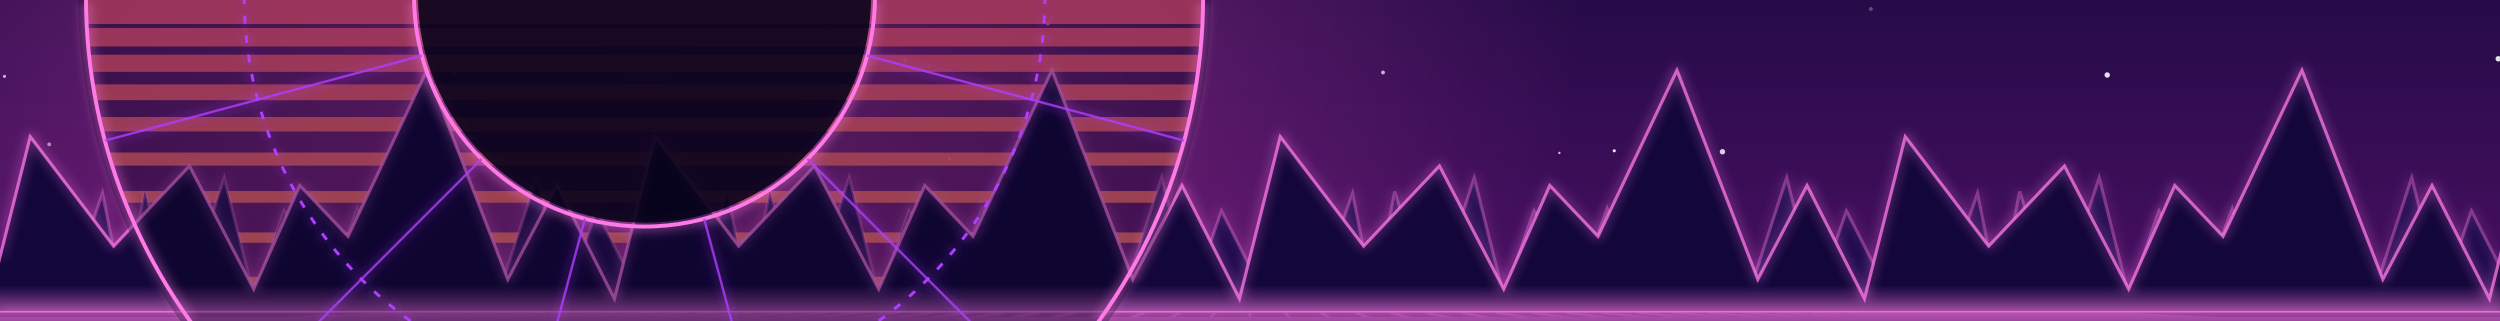
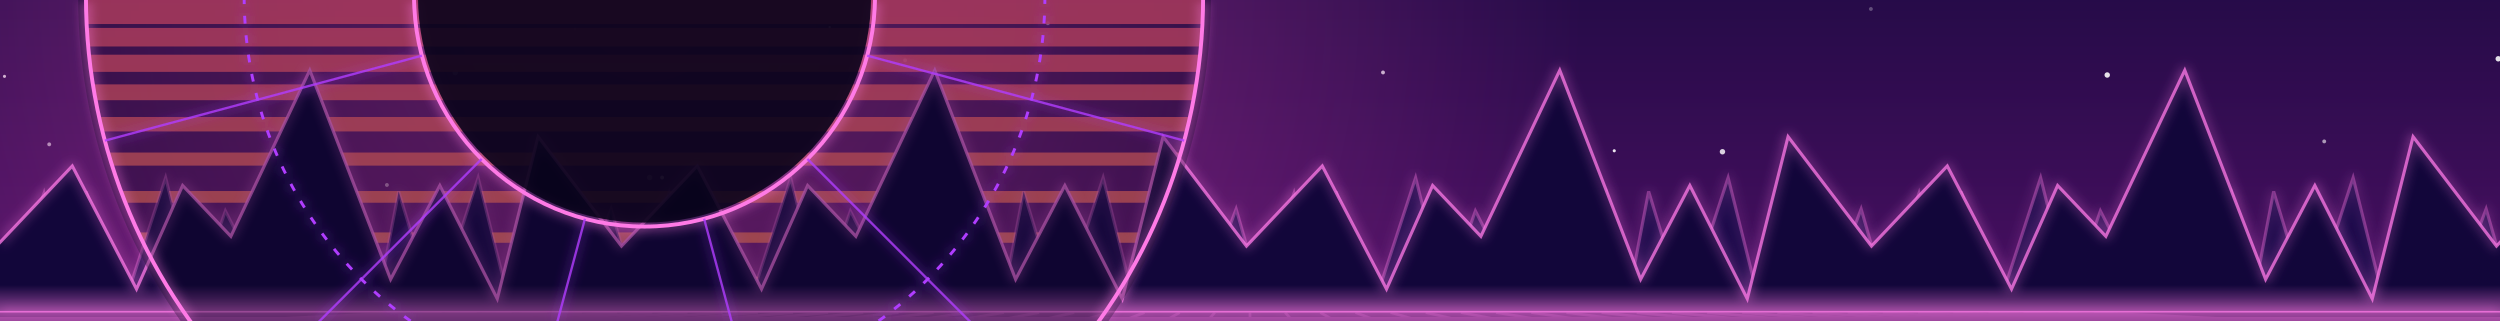
<svg xmlns="http://www.w3.org/2000/svg" width="1280" height="164" viewBox="0 316 1280 164">
  <defs>
    <linearGradient id="sky" x1="0" y1="0" x2="0" y2="1">
      <stop offset="0" stop-color="#07031a" />
      <stop offset="0.55" stop-color="#1a0a40" />
      <stop offset="1" stop-color="#4a0f62" />
    </linearGradient>
    <linearGradient id="sun" x1="0" y1="0" x2="0" y2="1">
      <stop offset="0" stop-color="#ff2fb4" />
      <stop offset="0.55" stop-color="#ff5a7a" />
      <stop offset="1" stop-color="#ffa040" />
    </linearGradient>
    <radialGradient id="bloom">
      <stop offset="0" stop-color="#ff4fc8" stop-opacity="0.45" />
      <stop offset="1" stop-color="#ff4fc8" stop-opacity="0" />
    </radialGradient>
    <linearGradient id="floor" x1="0" y1="0" x2="0" y2="1">
      <stop offset="0" stop-color="#2a0848" />
      <stop offset="1" stop-color="#05020f" />
    </linearGradient>
    <linearGradient id="fog" x1="0" y1="0" x2="0" y2="1">
      <stop offset="0" stop-color="#ff7ae6" stop-opacity="0" />
      <stop offset="0.5" stop-color="#ff7ae6" stop-opacity="0.55" />
      <stop offset="1" stop-color="#ff7ae6" stop-opacity="0" />
    </linearGradient>
    <linearGradient id="gridfade" x1="0" y1="0" x2="0" y2="1">
      <stop offset="0" stop-color="#fff" stop-opacity="0.25" />
      <stop offset="1" stop-color="#fff" stop-opacity="1" />
    </linearGradient>
    <mask id="gridmask">
      <rect x="0" y="476" width="1280" height="152" fill="url(#gridfade)" />
    </mask>
    <filter id="glow" x="-20%" y="-20%" width="140%" height="140%">
      <feGaussianBlur stdDeviation="3" result="b" />
      <feMerge>
        <feMergeNode in="b" />
        <feMergeNode in="SourceGraphic" />
      </feMerge>
    </filter>
    <filter id="soft">
      <feGaussianBlur stdDeviation="6" />
    </filter>
  </defs>
  <rect width="1280" height="476" fill="url(#sky)" />
  <circle cx="797.3" cy="295.1" r="0.6" fill="#fff" opacity="0.80" />
  <circle cx="993.2" cy="84.1" r="0.6" fill="#fff" opacity="0.84" />
  <circle cx="144.9" cy="174.2" r="0.8" fill="#fff" opacity="0.50" />
  <circle cx="130.5" cy="84.2" r="0.8" fill="#fff" opacity="0.52" />
  <circle cx="233.1" cy="353.2" r="1.4" fill="#fff" opacity="0.35" />
  <circle cx="1020.3" cy="42.9" r="1.4" fill="#fff" opacity="0.33" />
  <circle cx="2.3" cy="355.1" r="0.8" fill="#fff" opacity="0.75" />
  <circle cx="1229.0" cy="52.7" r="0.8" fill="#fff" opacity="0.44" />
  <circle cx="1230.7" cy="204.5" r="0.8" fill="#fff" opacity="0.37" />
  <circle cx="1239.8" cy="64.2" r="1.4" fill="#fff" opacity="0.44" />
  <circle cx="462.3" cy="52.7" r="0.8" fill="#fff" opacity="0.42" />
  <circle cx="424.8" cy="329.9" r="0.6" fill="#fff" opacity="0.64" />
  <circle cx="905.8" cy="18.3" r="1.0" fill="#fff" opacity="0.78" />
  <circle cx="615.4" cy="110.5" r="1.4" fill="#fff" opacity="0.56" />
  <circle cx="225.4" cy="86.9" r="0.6" fill="#fff" opacity="0.87" />
  <circle cx="457.8" cy="146.8" r="1.4" fill="#fff" opacity="0.49" />
  <circle cx="740.5" cy="1.9" r="0.6" fill="#fff" opacity="0.71" />
  <circle cx="798.4" cy="394.3" r="0.6" fill="#fff" opacity="0.74" />
  <circle cx="1190.0" cy="388.4" r="1.0" fill="#fff" opacity="0.58" />
  <circle cx="1142.7" cy="84.8" r="1.4" fill="#fff" opacity="0.32" />
  <circle cx="957.9" cy="320.6" r="1.0" fill="#fff" opacity="0.27" />
  <circle cx="1210.6" cy="26.5" r="1.0" fill="#fff" opacity="0.58" />
  <circle cx="464.2" cy="46.3" r="1.0" fill="#fff" opacity="0.85" />
  <circle cx="697.8" cy="109.2" r="1.0" fill="#fff" opacity="0.45" />
  <circle cx="1022.4" cy="243.1" r="1.0" fill="#fff" opacity="0.90" />
  <circle cx="206.8" cy="12.8" r="1.4" fill="#fff" opacity="0.27" />
  <circle cx="947.9" cy="121.9" r="1.0" fill="#fff" opacity="0.55" />
  <circle cx="539.8" cy="15.0" r="0.6" fill="#fff" opacity="0.77" />
  <circle cx="427.8" cy="68.0" r="0.8" fill="#fff" opacity="0.66" />
  <circle cx="1008.7" cy="31.7" r="1.4" fill="#fff" opacity="0.49" />
  <circle cx="75.2" cy="153.7" r="0.8" fill="#fff" opacity="0.54" />
  <circle cx="1279.1" cy="346.1" r="1.4" fill="#fff" opacity="0.87" />
  <circle cx="881.7" cy="111.3" r="1.0" fill="#fff" opacity="0.44" />
  <circle cx="516.9" cy="45.7" r="1.4" fill="#fff" opacity="0.78" />
  <circle cx="680.6" cy="57.7" r="1.4" fill="#fff" opacity="0.81" />
  <circle cx="230.6" cy="184.0" r="1.0" fill="#fff" opacity="0.29" />
  <circle cx="1017.8" cy="126.7" r="0.6" fill="#fff" opacity="0.74" />
  <circle cx="465.2" cy="278.1" r="1.0" fill="#fff" opacity="0.79" />
  <circle cx="339.0" cy="406.9" r="1.0" fill="#fff" opacity="0.87" />
  <circle cx="435.3" cy="57.4" r="0.6" fill="#fff" opacity="0.56" />
  <circle cx="990.4" cy="114.6" r="1.0" fill="#fff" opacity="0.55" />
  <circle cx="1045.3" cy="252.3" r="1.0" fill="#fff" opacity="0.48" />
  <circle cx="824.4" cy="293.3" r="1.4" fill="#fff" opacity="0.48" />
  <circle cx="1078.9" cy="354.4" r="1.4" fill="#fff" opacity="0.88" />
  <circle cx="1224.3" cy="195.3" r="0.8" fill="#fff" opacity="0.38" />
  <circle cx="463.4" cy="346.9" r="1.0" fill="#fff" opacity="0.70" />
  <circle cx="921.2" cy="289.8" r="0.8" fill="#fff" opacity="0.65" />
  <circle cx="1198.4" cy="194.6" r="1.4" fill="#fff" opacity="0.45" />
  <circle cx="708.1" cy="353.1" r="1.0" fill="#fff" opacity="0.72" />
  <circle cx="35.4" cy="50.6" r="1.4" fill="#fff" opacity="0.66" />
  <circle cx="231.4" cy="302.9" r="0.8" fill="#fff" opacity="0.66" />
  <circle cx="53.6" cy="175.3" r="0.8" fill="#fff" opacity="0.36" />
  <circle cx="1141.5" cy="33.1" r="0.8" fill="#fff" opacity="0.56" />
  <circle cx="701.9" cy="151.5" r="1.0" fill="#fff" opacity="0.50" />
  <circle cx="783.1" cy="226.8" r="0.8" fill="#fff" opacity="0.72" />
  <circle cx="478.7" cy="124.6" r="1.0" fill="#fff" opacity="0.81" />
  <circle cx="1109.0" cy="271.0" r="1.0" fill="#fff" opacity="0.88" />
  <circle cx="703.9" cy="104.7" r="1.0" fill="#fff" opacity="0.60" />
  <circle cx="434.4" cy="222.7" r="1.0" fill="#fff" opacity="0.78" />
  <circle cx="536.5" cy="327.9" r="1.0" fill="#fff" opacity="0.55" />
  <circle cx="200.7" cy="137.9" r="1.4" fill="#fff" opacity="0.87" />
  <circle cx="1239.0" cy="235.0" r="1.0" fill="#fff" opacity="0.78" />
  <circle cx="846.9" cy="137.5" r="1.0" fill="#fff" opacity="0.62" />
  <circle cx="787.4" cy="43.6" r="1.4" fill="#fff" opacity="0.53" />
  <circle cx="1250.2" cy="184.6" r="1.4" fill="#fff" opacity="0.88" />
  <circle cx="486.1" cy="397.5" r="0.8" fill="#fff" opacity="0.64" />
  <circle cx="332.6" cy="406.9" r="1.4" fill="#fff" opacity="0.41" />
  <circle cx="25.2" cy="389.9" r="1.0" fill="#fff" opacity="0.57" />
  <circle cx="366.6" cy="177.6" r="0.6" fill="#fff" opacity="0.68" />
  <circle cx="1229.9" cy="82.7" r="0.6" fill="#fff" opacity="0.76" />
  <circle cx="1058.3" cy="2.9" r="1.0" fill="#fff" opacity="0.41" />
  <circle cx="607.1" cy="9.3" r="1.4" fill="#fff" opacity="0.42" />
  <circle cx="198.1" cy="410.7" r="1.0" fill="#fff" opacity="0.57" />
  <circle cx="1270.4" cy="195.3" r="0.6" fill="#fff" opacity="0.26" />
  <circle cx="161.3" cy="97.2" r="1.0" fill="#fff" opacity="0.65" />
  <circle cx="936.0" cy="6.4" r="1.0" fill="#fff" opacity="0.48" />
  <circle cx="953.6" cy="227.1" r="0.6" fill="#fff" opacity="0.25" />
  <circle cx="708.1" cy="269.6" r="0.6" fill="#fff" opacity="0.83" />
  <circle cx="698.4" cy="3.2" r="1.4" fill="#fff" opacity="0.64" />
  <circle cx="881.9" cy="393.7" r="1.4" fill="#fff" opacity="0.81" />
  <circle cx="1076.7" cy="177.0" r="0.8" fill="#fff" opacity="0.83" />
  <circle cx="595.3" cy="302.6" r="1.0" fill="#fff" opacity="0.79" />
  <circle cx="889.1" cy="158.8" r="1.0" fill="#fff" opacity="0.67" />
  <circle cx="604.7" cy="108.6" r="0.8" fill="#fff" opacity="0.56" />
  <circle cx="702.8" cy="186.5" r="1.0" fill="#fff" opacity="0.60" />
  <circle cx="544.7" cy="205.4" r="0.6" fill="#fff" opacity="0.29" />
  <circle cx="294.4" cy="330.9" r="0.6" fill="#fff" opacity="0.68" />
  <circle cx="32.7" cy="286.3" r="0.6" fill="#fff" opacity="0.90" />
  <circle cx="897.6" cy="12.9" r="0.6" fill="#fff" opacity="0.39" />
  <circle cx="826.5" cy="393.2" r="0.8" fill="#fff" opacity="0.90" />
  <mask id="suncut330">
    <rect width="1280" height="628" fill="#fff" />
    <rect x="42" y="328.3" width="576" height="2.0" fill="#000" />
    <rect x="42" y="339.8" width="576" height="4.2" fill="#000" />
    <rect x="42" y="352.8" width="576" height="6.4" fill="#000" />
    <rect x="42" y="367.3" width="576" height="8.6" fill="#000" />
    <rect x="42" y="383.3" width="576" height="10.8" fill="#000" />
    <rect x="42" y="400.8" width="576" height="13.0" fill="#000" />
    <rect x="42" y="419.8" width="576" height="15.2" fill="#000" />
    <rect x="42" y="440.3" width="576" height="17.4" fill="#000" />
    <rect x="42" y="462.3" width="576" height="19.6" fill="#000" />
    <rect x="42" y="485.8" width="576" height="21.8" fill="#000" />
    <rect x="42" y="510.8" width="576" height="24.0" fill="#000" />
    <rect x="42" y="537.3" width="576" height="26.2" fill="#000" />
    <rect x="42" y="565.3" width="576" height="28.4" fill="#000" />
    <rect x="42" y="594.8" width="576" height="30.6" fill="#000" />
  </mask>
  <circle cx="330" cy="314" r="486" fill="url(#bloom)" />
  <circle cx="330" cy="314" r="286" fill="url(#sun)" mask="url(#suncut330)" opacity="0.85" />
-   <path d="M-160.0,476 L-190.0,468 L-174.6,424 L-153.2,466 L-137.1,423 L-125.1,465 L-107.5,415 L-96.6,470 L-85.9,414 L-67.4,475 L-45.2,407 L-30.0,468 L-14.6,424 L6.8,466 L22.9,423 L34.9,465 L52.5,415 L63.4,470 L74.1,414 L92.6,475 L114.8,407 L130.0,468 L145.4,424 L166.8,466 L182.9,423 L194.9,465 L212.5,415 L223.4,470 L234.1,414 L252.6,475 L274.8,407 L290.0,468 L305.4,424 L326.8,466 L342.9,423 L354.9,465 L372.5,415 L383.4,470 L394.1,414 L412.6,475 L434.8,407 L450.0,468 L465.4,424 L486.8,466 L502.9,423 L514.9,465 L532.5,415 L543.4,470 L554.1,414 L572.6,475 L594.8,407 L610.0,468 L625.4,424 L646.8,466 L662.9,423 L674.9,465 L692.5,415 L703.4,470 L714.1,414 L732.6,475 L754.8,407 L770.0,468 L785.4,424 L806.8,466 L822.9,423 L834.9,465 L852.5,415 L863.4,470 L874.1,414 L892.6,475 L914.8,407 L930.0,468 L945.4,424 L966.8,466 L982.9,423 L994.9,465 L1012.5,415 L1023.4,470 L1034.1,414 L1052.6,475 L1074.8,407 L1090.0,468 L1105.4,424 L1126.8,466 L1142.9,423 L1154.9,465 L1172.5,415 L1183.4,470 L1194.1,414 L1212.6,475 L1234.8,407 L1250.0,468 L1265.4,424 L1286.8,466 L1302.9,423 L1314.9,465 L1332.5,415 L1343.4,470 L1354.1,414 L1372.6,475 L1394.8,407 L1410.0,468 L1425.4,424 L1446.8,466 L1462.9,423 L1474.9,465 L1492.5,415 L1503.4,470 L1514.1,414 L1532.6,475 L1554.8,407 L1554.8,476 Z" fill="#1c0a4a" />
-   <path d="M-160.0,476 L-190.0,468 L-174.6,424 L-153.2,466 L-137.1,423 L-125.1,465 L-107.5,415 L-96.6,470 L-85.9,414 L-67.4,475 L-45.2,407 L-30.0,468 L-14.6,424 L6.8,466 L22.9,423 L34.9,465 L52.5,415 L63.4,470 L74.1,414 L92.6,475 L114.8,407 L130.0,468 L145.4,424 L166.8,466 L182.9,423 L194.9,465 L212.5,415 L223.4,470 L234.1,414 L252.6,475 L274.8,407 L290.0,468 L305.4,424 L326.8,466 L342.9,423 L354.9,465 L372.5,415 L383.4,470 L394.1,414 L412.6,475 L434.8,407 L450.0,468 L465.4,424 L486.8,466 L502.9,423 L514.9,465 L532.5,415 L543.4,470 L554.1,414 L572.6,475 L594.8,407 L610.0,468 L625.4,424 L646.8,466 L662.9,423 L674.9,465 L692.5,415 L703.4,470 L714.1,414 L732.6,475 L754.8,407 L770.0,468 L785.4,424 L806.8,466 L822.9,423 L834.9,465 L852.5,415 L863.4,470 L874.1,414 L892.6,475 L914.8,407 L930.0,468 L945.4,424 L966.8,466 L982.9,423 L994.9,465 L1012.5,415 L1023.4,470 L1034.1,414 L1052.6,475 L1074.8,407 L1090.0,468 L1105.4,424 L1126.8,466 L1142.9,423 L1154.9,465 L1172.5,415 L1183.4,470 L1194.1,414 L1212.6,475 L1234.8,407 L1250.0,468 L1265.4,424 L1286.8,466 L1302.9,423 L1314.9,465 L1332.5,415 L1343.4,470 L1354.1,414 L1372.6,475 L1394.8,407 L1410.0,468 L1425.4,424 L1446.8,466 L1462.9,423 L1474.9,465 L1492.5,415 L1503.4,470 L1514.1,414 L1532.6,475 L1554.8,407 L1554.8,476 Z" fill="none" stroke="#ff7ae6" stroke-width="1.6" stroke-opacity="0.35" filter="url(#glow)" />
-   <path d="M-320.0,476 L-380.0,459 L-354.8,411 L-325.4,469 L-304.5,386 L-261.8,442 L-223.0,401 L-190.1,464 L-166.5,411 L-141.8,437 L-101.4,352 L-60.0,459 L-34.8,411 L-5.4,469 L15.5,386 L58.2,442 L97.0,401 L129.9,464 L153.5,411 L178.2,437 L218.6,352 L260.0,459 L285.2,411 L314.6,469 L335.5,386 L378.2,442 L417.0,401 L449.9,464 L473.5,411 L498.2,437 L538.6,352 L580.0,459 L605.2,411 L634.6,469 L655.5,386 L698.2,442 L737.0,401 L769.9,464 L793.5,411 L818.2,437 L858.6,352 L900.0,459 L925.2,411 L954.6,469 L975.5,386 L1018.2,442 L1057.0,401 L1089.9,464 L1113.5,411 L1138.2,437 L1178.6,352 L1220.0,459 L1245.2,411 L1274.6,469 L1295.5,386 L1338.2,442 L1377.0,401 L1409.9,464 L1433.5,411 L1458.2,437 L1498.6,352 L1540.0,459 L1565.2,411 L1594.6,469 L1615.5,386 L1658.2,442 L1697.0,401 L1729.9,464 L1753.5,411 L1778.2,437 L1818.6,352 L1818.6,476 Z" fill="#12063a" />
-   <path d="M-320.0,476 L-380.0,459 L-354.8,411 L-325.4,469 L-304.5,386 L-261.8,442 L-223.0,401 L-190.1,464 L-166.5,411 L-141.8,437 L-101.4,352 L-60.0,459 L-34.8,411 L-5.4,469 L15.5,386 L58.2,442 L97.0,401 L129.9,464 L153.5,411 L178.2,437 L218.6,352 L260.0,459 L285.2,411 L314.6,469 L335.5,386 L378.2,442 L417.0,401 L449.9,464 L473.5,411 L498.2,437 L538.6,352 L580.0,459 L605.2,411 L634.6,469 L655.5,386 L698.2,442 L737.0,401 L769.9,464 L793.5,411 L818.2,437 L858.6,352 L900.0,459 L925.2,411 L954.6,469 L975.5,386 L1018.2,442 L1057.0,401 L1089.9,464 L1113.5,411 L1138.2,437 L1178.6,352 L1220.0,459 L1245.2,411 L1274.6,469 L1295.5,386 L1338.2,442 L1377.0,401 L1409.9,464 L1433.5,411 L1458.2,437 L1498.6,352 L1540.0,459 L1565.2,411 L1594.6,469 L1615.5,386 L1658.2,442 L1697.0,401 L1729.9,464 L1753.5,411 L1778.2,437 L1818.6,352 L1818.6,476 Z" fill="none" stroke="#ff7ae6" stroke-width="1.6" stroke-opacity="0.75" filter="url(#glow)" />
+   <path d="M-160.0,476 L-220.0,468 L-204.6,424 L-183.2,466 L-167.1,423 L-155.1,465 L-137.5,415 L-126.6,470 L-115.9,414 L-97.4,475 L-75.2,407 L-60.0,468 L-44.6,424 L-23.2,466 L-7.1,423 L4.9,465 L22.5,415 L33.4,470 L44.1,414 L62.6,475 L84.8,407 L100.0,468 L115.4,424 L136.8,466 L152.9,423 L164.9,465 L182.5,415 L193.4,470 L204.1,414 L222.6,475 L244.8,407 L260.0,468 L275.4,424 L296.8,466 L312.9,423 L324.9,465 L342.5,415 L353.4,470 L364.1,414 L382.6,475 L404.8,407 L420.0,468 L435.4,424 L456.8,466 L472.9,423 L484.9,465 L502.5,415 L513.4,470 L524.1,414 L542.6,475 L564.8,407 L580.0,468 L595.4,424 L616.8,466 L632.9,423 L644.9,465 L662.5,415 L673.4,470 L684.1,414 L702.6,475 L724.8,407 L740.0,468 L755.4,424 L776.8,466 L792.9,423 L804.9,465 L822.5,415 L833.4,470 L844.1,414 L862.6,475 L884.8,407 L900.0,468 L915.4,424 L936.8,466 L952.9,423 L964.9,465 L982.5,415 L993.4,470 L1004.1,414 L1022.6,475 L1044.8,407 L1060.0,468 L1075.4,424 L1096.8,466 L1112.9,423 L1124.9,465 L1142.5,415 L1153.4,470 L1164.1,414 L1182.6,475 L1204.8,407 L1220.0,468 L1235.4,424 L1256.8,466 L1272.9,423 L1284.9,465 L1302.5,415 L1313.4,470 L1324.1,414 L1342.6,475 L1364.8,407 L1380.0,468 L1395.4,424 L1416.8,466 L1432.9,423 L1444.9,465 L1462.5,415 L1473.4,470 L1484.1,414 L1502.6,475 L1524.8,407 L1524.8,476 Z" fill="#1c0a4a" />
+   <path d="M-160.0,476 L-220.0,468 L-204.6,424 L-183.2,466 L-167.1,423 L-155.1,465 L-137.5,415 L-126.6,470 L-115.9,414 L-97.4,475 L-75.2,407 L-60.0,468 L-44.6,424 L-23.2,466 L-7.1,423 L4.9,465 L22.5,415 L33.4,470 L44.1,414 L62.6,475 L84.8,407 L100.0,468 L115.4,424 L136.8,466 L152.9,423 L164.9,465 L182.5,415 L193.4,470 L204.1,414 L222.6,475 L244.8,407 L260.0,468 L275.4,424 L296.8,466 L312.9,423 L324.9,465 L342.5,415 L353.4,470 L364.1,414 L382.6,475 L404.8,407 L420.0,468 L435.4,424 L456.8,466 L472.9,423 L484.9,465 L502.5,415 L513.4,470 L524.1,414 L542.6,475 L564.8,407 L580.0,468 L595.4,424 L616.8,466 L632.9,423 L644.9,465 L662.5,415 L673.4,470 L684.1,414 L702.6,475 L724.8,407 L740.0,468 L755.4,424 L776.8,466 L792.9,423 L804.9,465 L822.5,415 L833.4,470 L844.1,414 L862.6,475 L884.8,407 L900.0,468 L915.4,424 L936.8,466 L952.9,423 L964.9,465 L982.5,415 L993.4,470 L1004.1,414 L1022.6,475 L1044.8,407 L1060.0,468 L1075.4,424 L1096.8,466 L1112.9,423 L1124.9,465 L1142.5,415 L1153.4,470 L1164.1,414 L1182.6,475 L1204.8,407 L1220.0,468 L1235.4,424 L1256.8,466 L1272.9,423 L1284.9,465 L1302.5,415 L1313.4,470 L1324.1,414 L1342.6,475 L1364.8,407 L1380.0,468 L1395.4,424 L1416.8,466 L1432.9,423 L1444.9,465 L1462.5,415 L1473.4,470 L1484.1,414 L1502.6,475 L1524.8,407 L1524.8,476 Z" fill="none" stroke="#ff7ae6" stroke-width="1.6" stroke-opacity="0.35" filter="url(#glow)" />
+   <path d="M-320.0,476 L-440.0,459 L-414.8,411 L-385.4,469 L-364.5,386 L-321.8,442 L-283.0,401 L-250.1,464 L-226.5,411 L-201.8,437 L-161.4,352 L-120.0,459 L-94.8,411 L-65.4,469 L-44.5,386 L-1.8,442 L37.0,401 L69.9,464 L93.5,411 L118.2,437 L158.6,352 L200.0,459 L225.2,411 L254.6,469 L275.5,386 L318.2,442 L357.0,401 L389.9,464 L413.5,411 L438.2,437 L478.6,352 L520.0,459 L545.2,411 L574.6,469 L595.5,386 L638.2,442 L677.0,401 L709.9,464 L733.5,411 L758.2,437 L798.6,352 L840.0,459 L865.2,411 L894.6,469 L915.5,386 L958.2,442 L997.0,401 L1029.9,464 L1053.5,411 L1078.2,437 L1118.6,352 L1160.0,459 L1185.2,411 L1214.6,469 L1235.5,386 L1278.2,442 L1317.0,401 L1349.9,464 L1373.5,411 L1398.2,437 L1438.6,352 L1480.0,459 L1505.2,411 L1534.6,469 L1555.5,386 L1598.2,442 L1637.0,401 L1669.9,464 L1693.5,411 L1718.2,437 L1758.6,352 L1758.6,476 Z" fill="#12063a" />
+   <path d="M-320.0,476 L-440.0,459 L-414.8,411 L-385.4,469 L-364.5,386 L-321.8,442 L-283.0,401 L-250.1,464 L-226.5,411 L-201.8,437 L-161.4,352 L-120.0,459 L-94.8,411 L-65.4,469 L-44.5,386 L-1.8,442 L37.0,401 L69.9,464 L93.5,411 L118.2,437 L158.6,352 L200.0,459 L225.2,411 L254.6,469 L275.5,386 L318.2,442 L357.0,401 L389.9,464 L413.5,411 L438.2,437 L478.6,352 L520.0,459 L545.2,411 L574.6,469 L595.5,386 L638.2,442 L677.0,401 L709.9,464 L733.5,411 L758.2,437 L798.6,352 L840.0,459 L865.2,411 L894.6,469 L915.5,386 L958.2,442 L997.0,401 L1029.9,464 L1053.5,411 L1078.2,437 L1118.6,352 L1160.0,459 L1185.2,411 L1214.6,469 L1235.5,386 L1278.2,442 L1317.0,401 L1349.9,464 L1373.5,411 L1398.2,437 L1438.6,352 L1480.0,459 L1505.2,411 L1534.6,469 L1555.5,386 L1598.2,442 L1637.0,401 L1669.9,464 L1693.5,411 L1718.2,437 L1758.6,352 L1758.6,476 Z" fill="none" stroke="#ff7ae6" stroke-width="1.6" stroke-opacity="0.75" filter="url(#glow)" />
  <rect x="0" y="476" width="1280" height="152" fill="url(#floor)" />
  <g mask="url(#gridmask)" stroke="#ff7ae6" stroke-width="1.4" filter="url(#glow)">
    <line x1="208.0" y1="476" x2="-2960.0" y2="628" />
    <line x1="226.0" y1="476" x2="-2810.0" y2="628" />
    <line x1="244.0" y1="476" x2="-2660.0" y2="628" />
    <line x1="262.0" y1="476" x2="-2510.0" y2="628" />
    <line x1="280.0" y1="476" x2="-2360.0" y2="628" />
    <line x1="298.0" y1="476" x2="-2210.0" y2="628" />
    <line x1="316.0" y1="476" x2="-2060.0" y2="628" />
    <line x1="334.0" y1="476" x2="-1910.0" y2="628" />
    <line x1="352.0" y1="476" x2="-1760.0" y2="628" />
    <line x1="370.0" y1="476" x2="-1610.0" y2="628" />
    <line x1="388.0" y1="476" x2="-1460.0" y2="628" />
    <line x1="406.0" y1="476" x2="-1310.0" y2="628" />
    <line x1="424.0" y1="476" x2="-1160.0" y2="628" />
    <line x1="442.0" y1="476" x2="-1010.0" y2="628" />
    <line x1="460.0" y1="476" x2="-860.0" y2="628" />
    <line x1="478.0" y1="476" x2="-710.0" y2="628" />
    <line x1="496.0" y1="476" x2="-560.0" y2="628" />
    <line x1="514.0" y1="476" x2="-410.0" y2="628" />
    <line x1="532.0" y1="476" x2="-260.0" y2="628" />
    <line x1="550.0" y1="476" x2="-110.0" y2="628" />
    <line x1="568.0" y1="476" x2="40.0" y2="628" />
    <line x1="586.0" y1="476" x2="190.0" y2="628" />
    <line x1="604.0" y1="476" x2="340.0" y2="628" />
    <line x1="622.0" y1="476" x2="490.0" y2="628" />
    <line x1="640.0" y1="476" x2="640.0" y2="628" />
    <line x1="658.0" y1="476" x2="790.0" y2="628" />
    <line x1="676.0" y1="476" x2="940.0" y2="628" />
    <line x1="694.0" y1="476" x2="1090.0" y2="628" />
    <line x1="712.0" y1="476" x2="1240.0" y2="628" />
    <line x1="730.0" y1="476" x2="1390.0" y2="628" />
    <line x1="748.0" y1="476" x2="1540.0" y2="628" />
    <line x1="766.0" y1="476" x2="1690.0" y2="628" />
    <line x1="784.0" y1="476" x2="1840.0" y2="628" />
    <line x1="802.0" y1="476" x2="1990.0" y2="628" />
    <line x1="820.0" y1="476" x2="2140.0" y2="628" />
    <line x1="838.0" y1="476" x2="2290.0" y2="628" />
    <line x1="856.0" y1="476" x2="2440.0" y2="628" />
    <line x1="874.0" y1="476" x2="2590.0" y2="628" />
    <line x1="892.0" y1="476" x2="2740.0" y2="628" />
    <line x1="910.0" y1="476" x2="2890.0" y2="628" />
    <line x1="928.0" y1="476" x2="3040.0" y2="628" />
    <line x1="946.0" y1="476" x2="3190.0" y2="628" />
    <line x1="964.0" y1="476" x2="3340.0" y2="628" />
    <line x1="982.0" y1="476" x2="3490.0" y2="628" />
    <line x1="1000.0" y1="476" x2="3640.0" y2="628" />
    <line x1="1018.0" y1="476" x2="3790.0" y2="628" />
    <line x1="1036.0" y1="476" x2="3940.0" y2="628" />
    <line x1="1054.0" y1="476" x2="4090.0" y2="628" />
    <line x1="1072.0" y1="476" x2="4240.0" y2="628" />
    <line x1="0" y1="576.0" x2="1280" y2="576.0" />
    <line x1="0" y1="538.5" x2="1280" y2="538.5" />
    <line x1="0" y1="521.5" x2="1280" y2="521.5" />
    <line x1="0" y1="511.7" x2="1280" y2="511.7" />
    <line x1="0" y1="505.4" x2="1280" y2="505.4" />
    <line x1="0" y1="501.0" x2="1280" y2="501.0" />
    <line x1="0" y1="497.7" x2="1280" y2="497.7" />
    <line x1="0" y1="495.2" x2="1280" y2="495.2" />
    <line x1="0" y1="493.2" x2="1280" y2="493.2" />
    <line x1="0" y1="491.6" x2="1280" y2="491.6" />
    <line x1="0" y1="490.3" x2="1280" y2="490.3" />
    <line x1="0" y1="489.2" x2="1280" y2="489.2" />
    <line x1="0" y1="488.2" x2="1280" y2="488.2" />
    <line x1="0" y1="487.4" x2="1280" y2="487.4" />
    <line x1="0" y1="486.6" x2="1280" y2="486.6" />
    <line x1="0" y1="486.0" x2="1280" y2="486.0" />
    <line x1="0" y1="485.4" x2="1280" y2="485.4" />
    <line x1="0" y1="484.9" x2="1280" y2="484.9" />
    <line x1="0" y1="484.5" x2="1280" y2="484.5" />
    <line x1="0" y1="484.1" x2="1280" y2="484.1" />
    <line x1="0" y1="483.7" x2="1280" y2="483.7" />
    <line x1="0" y1="483.4" x2="1280" y2="483.4" />
    <line x1="0" y1="483.0" x2="1280" y2="483.0" />
    <line x1="0" y1="482.8" x2="1280" y2="482.8" />
    <line x1="0" y1="482.5" x2="1280" y2="482.5" />
    <line x1="0" y1="482.2" x2="1280" y2="482.2" />
    <line x1="0" y1="482.0" x2="1280" y2="482.0" />
    <line x1="0" y1="481.8" x2="1280" y2="481.8" />
    <line x1="0" y1="481.6" x2="1280" y2="481.6" />
    <line x1="0" y1="481.4" x2="1280" y2="481.4" />
    <line x1="0" y1="481.3" x2="1280" y2="481.3" />
    <line x1="0" y1="481.1" x2="1280" y2="481.1" />
    <line x1="0" y1="481.0" x2="1280" y2="481.0" />
    <line x1="0" y1="480.8" x2="1280" y2="480.8" />
    <line x1="0" y1="480.7" x2="1280" y2="480.7" />
    <line x1="0" y1="480.5" x2="1280" y2="480.5" />
    <line x1="0" y1="480.4" x2="1280" y2="480.4" />
    <line x1="0" y1="480.3" x2="1280" y2="480.3" />
    <line x1="0" y1="480.2" x2="1280" y2="480.2" />
    <line x1="0" y1="480.1" x2="1280" y2="480.1" />
    <line x1="0" y1="480.0" x2="1280" y2="480.0" />
    <line x1="0" y1="479.9" x2="1280" y2="479.9" />
    <line x1="0" y1="479.8" x2="1280" y2="479.8" />
    <line x1="0" y1="479.7" x2="1280" y2="479.7" />
    <line x1="0" y1="479.6" x2="1280" y2="479.6" />
    <line x1="0" y1="479.6" x2="1280" y2="479.6" />
    <line x1="0" y1="479.5" x2="1280" y2="479.5" />
    <line x1="0" y1="479.4" x2="1280" y2="479.4" />
    <line x1="0" y1="479.4" x2="1280" y2="479.4" />
    <line x1="0" y1="479.3" x2="1280" y2="479.3" />
    <line x1="0" y1="479.2" x2="1280" y2="479.2" />
    <line x1="0" y1="479.2" x2="1280" y2="479.2" />
    <line x1="0" y1="479.1" x2="1280" y2="479.1" />
    <line x1="0" y1="479.0" x2="1280" y2="479.0" />
    <line x1="0" y1="479.0" x2="1280" y2="479.0" />
  </g>
  <rect x="0" y="462" width="1280" height="28" fill="url(#fog)" />
  <line x1="0" y1="476" x2="1280" y2="476" stroke="#ffd0f6" stroke-width="1.5" filter="url(#glow)" />
  <circle cx="330" cy="314" r="290" fill="#0a0520" fill-opacity="0.35" />
  <g fill="none" filter="url(#glow)">
    <circle cx="330" cy="314" r="286" stroke="#ff7ae6" stroke-width="2" />
    <circle cx="330" cy="314" r="205" stroke="#b03cff" stroke-width="1.5" stroke-dasharray="4 6" />
    <circle cx="330" cy="314" r="118" stroke="#ff7ae6" stroke-width="2" />
    <line x1="360.5" y1="200.0" x2="404.0" y2="37.7" stroke="#b03cff" stroke-width="1.2" stroke-opacity="0.8" />
    <line x1="413.4" y1="230.6" x2="532.2" y2="111.8" stroke="#b03cff" stroke-width="1.2" stroke-opacity="0.8" />
    <line x1="444.0" y1="283.5" x2="606.3" y2="240.0" stroke="#b03cff" stroke-width="1.2" stroke-opacity="0.8" />
    <line x1="444.0" y1="344.5" x2="606.3" y2="388.0" stroke="#b03cff" stroke-width="1.2" stroke-opacity="0.8" />
    <line x1="413.4" y1="397.4" x2="532.2" y2="516.2" stroke="#b03cff" stroke-width="1.2" stroke-opacity="0.8" />
    <line x1="360.5" y1="428.0" x2="404.0" y2="590.3" stroke="#b03cff" stroke-width="1.2" stroke-opacity="0.8" />
    <line x1="299.5" y1="428.0" x2="256.0" y2="590.3" stroke="#b03cff" stroke-width="1.2" stroke-opacity="0.8" />
    <line x1="246.6" y1="397.4" x2="127.8" y2="516.2" stroke="#b03cff" stroke-width="1.2" stroke-opacity="0.8" />
    <line x1="216.0" y1="344.5" x2="53.7" y2="388.0" stroke="#b03cff" stroke-width="1.2" stroke-opacity="0.8" />
    <line x1="216.0" y1="283.5" x2="53.7" y2="240.0" stroke="#b03cff" stroke-width="1.2" stroke-opacity="0.8" />
    <line x1="246.6" y1="230.6" x2="127.8" y2="111.8" stroke="#b03cff" stroke-width="1.2" stroke-opacity="0.8" />
    <line x1="299.5" y1="200.0" x2="256.0" y2="37.7" stroke="#b03cff" stroke-width="1.2" stroke-opacity="0.8" />
  </g>
  <circle cx="330" cy="314" r="116" fill="#07031a" fill-opacity="0.88" />
</svg>
